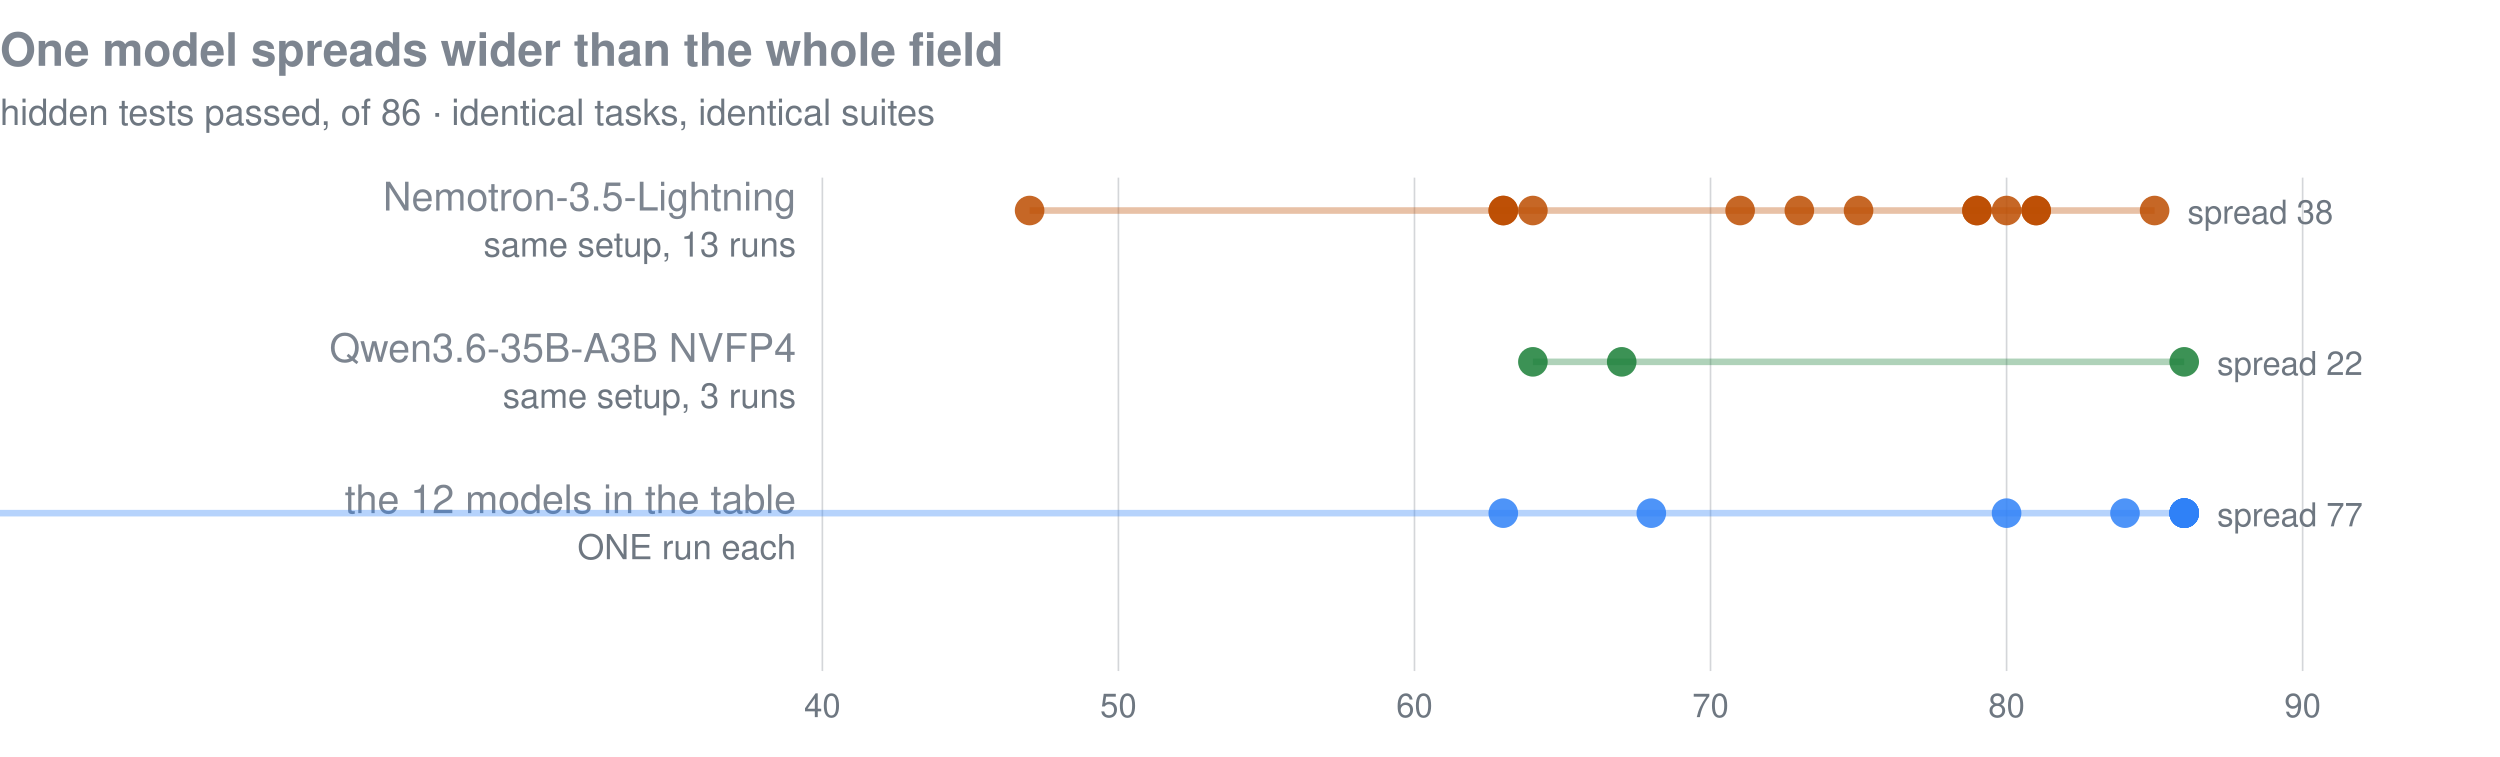
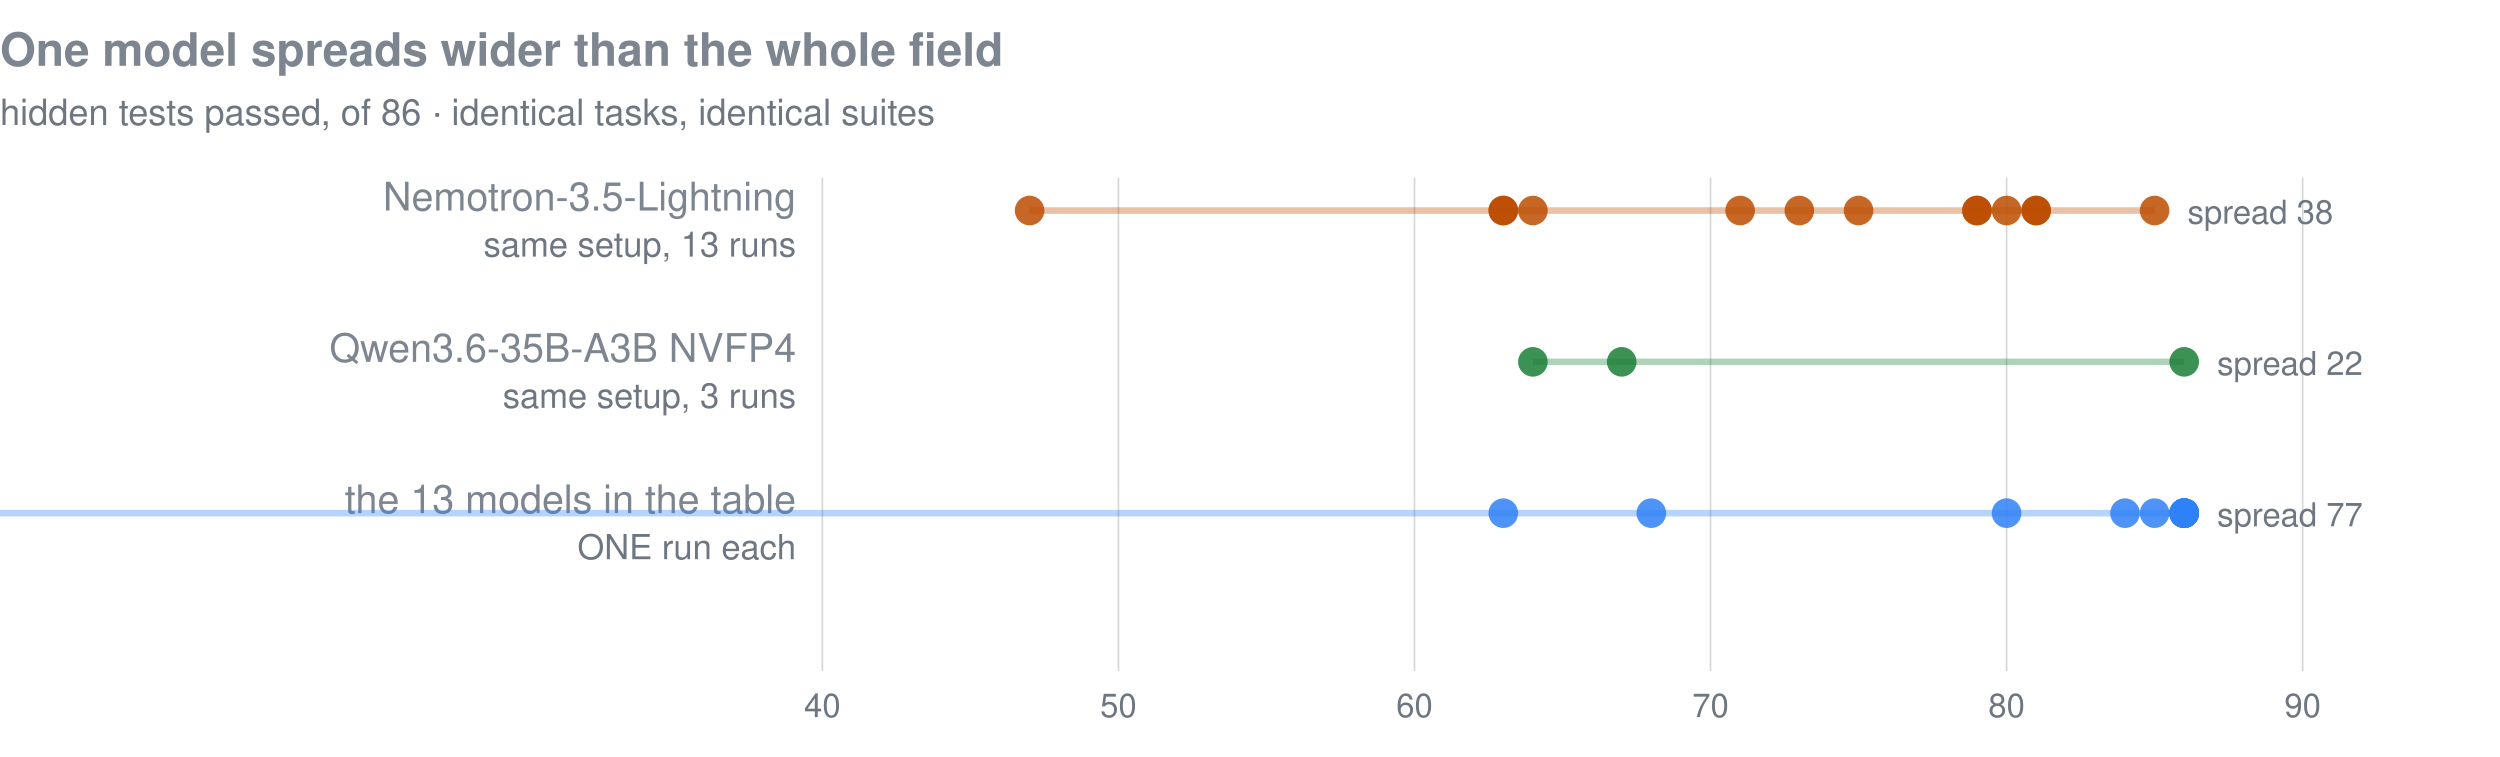
<svg xmlns="http://www.w3.org/2000/svg" width="760" height="230" viewBox="0 0 760 230" font-family="-apple-system,BlinkMacSystemFont,Segoe UI,Helvetica,Arial,sans-serif">
  <text x="0" y="20" font-size="14" font-weight="600" fill="#7d8590">One model spreads wider than the whole field</text>
  <text x="0" y="38" font-size="11" fill="#6e7781">hidden tests passed, of 86 · identical tasks, identical suites</text>
  <line x1="250.0" y1="54" x2="250.0" y2="204" stroke="#6e7781" stroke-width="0.5" opacity="0.3" />
  <text x="250.0" y="218" font-size="10" text-anchor="middle" fill="#6e7781">40</text>
  <line x1="340.0" y1="54" x2="340.0" y2="204" stroke="#6e7781" stroke-width="0.5" opacity="0.3" />
  <text x="340.0" y="218" font-size="10" text-anchor="middle" fill="#6e7781">50</text>
  <line x1="430.0" y1="54" x2="430.0" y2="204" stroke="#6e7781" stroke-width="0.5" opacity="0.3" />
  <text x="430.0" y="218" font-size="10" text-anchor="middle" fill="#6e7781">60</text>
  <line x1="520.0" y1="54" x2="520.0" y2="204" stroke="#6e7781" stroke-width="0.5" opacity="0.3" />
  <text x="520.0" y="218" font-size="10" text-anchor="middle" fill="#6e7781">70</text>
  <line x1="610.0" y1="54" x2="610.0" y2="204" stroke="#6e7781" stroke-width="0.5" opacity="0.3" />
  <text x="610.0" y="218" font-size="10" text-anchor="middle" fill="#6e7781">80</text>
  <line x1="700.0" y1="54" x2="700.0" y2="204" stroke="#6e7781" stroke-width="0.5" opacity="0.3" />
  <text x="700.0" y="218" font-size="10" text-anchor="middle" fill="#6e7781">90</text>
  <text x="242" y="64" font-size="12" text-anchor="end" fill="#7d8590">Nemotron-3.5-Lightning</text>
  <text x="242" y="78" font-size="10.5" text-anchor="end" fill="#6e7781">same setup, 13 runs</text>
  <line x1="313.0" y1="64" x2="655.0" y2="64" stroke="#bc4c00" stroke-width="2" opacity="0.35" />
  <text x="665.0" y="68" font-size="10" fill="#6e7781">spread 38</text>
  <circle cx="457.0" cy="64" r="4.5" fill="#bc4c00" opacity="0.85" />
  <circle cx="466.0" cy="64" r="4.5" fill="#bc4c00" opacity="0.85" />
  <circle cx="655.0" cy="64" r="4.5" fill="#bc4c00" opacity="0.85" />
  <circle cx="601.0" cy="64" r="4.5" fill="#bc4c00" opacity="0.85" />
  <circle cx="529.0" cy="64" r="4.5" fill="#bc4c00" opacity="0.85" />
  <circle cx="610.0" cy="64" r="4.5" fill="#bc4c00" opacity="0.85" />
  <circle cx="547.0" cy="64" r="4.5" fill="#bc4c00" opacity="0.85" />
  <circle cx="457.0" cy="64" r="4.5" fill="#bc4c00" opacity="0.85" />
  <circle cx="619.0" cy="64" r="4.5" fill="#bc4c00" opacity="0.85" />
  <circle cx="619.0" cy="64" r="4.5" fill="#bc4c00" opacity="0.85" />
  <circle cx="313.0" cy="64" r="4.5" fill="#bc4c00" opacity="0.85" />
  <circle cx="601.0" cy="64" r="4.5" fill="#bc4c00" opacity="0.85" />
  <circle cx="565.0" cy="64" r="4.5" fill="#bc4c00" opacity="0.85" />
  <text x="242" y="110" font-size="12" text-anchor="end" fill="#7d8590">Qwen3.6-35B-A3B NVFP4</text>
  <text x="242" y="124" font-size="10.5" text-anchor="end" fill="#6e7781">same setup, 3 runs</text>
  <line x1="466.0" y1="110" x2="664.0" y2="110" stroke="#1a7f37" stroke-width="2" opacity="0.35" />
  <text x="674.0" y="114" font-size="10" fill="#6e7781">spread 22</text>
  <circle cx="466.0" cy="110" r="4.5" fill="#1a7f37" opacity="0.85" />
  <circle cx="493.0" cy="110" r="4.5" fill="#1a7f37" opacity="0.85" />
  <circle cx="664.0" cy="110" r="4.5" fill="#1a7f37" opacity="0.85" />
-   <text x="242" y="156" font-size="12" text-anchor="end" fill="#7d8590">the 12 models in the table</text>
+   <text x="242" y="156" font-size="12" text-anchor="end" fill="#7d8590">the 13 models in the table</text>
  <text x="242" y="170" font-size="10.5" text-anchor="end" fill="#6e7781">ONE run each</text>
  <line x1="-29.0" y1="156" x2="664.0" y2="156" stroke="#2f81f7" stroke-width="2" opacity="0.35" />
  <text x="674.0" y="160" font-size="10" fill="#6e7781">spread 77</text>
  <circle cx="664.0" cy="156" r="4.5" fill="#2f81f7" opacity="0.85" />
  <circle cx="664.0" cy="156" r="4.5" fill="#2f81f7" opacity="0.85" />
  <circle cx="664.0" cy="156" r="4.5" fill="#2f81f7" opacity="0.85" />
  <circle cx="664.0" cy="156" r="4.5" fill="#2f81f7" opacity="0.85" />
  <circle cx="664.0" cy="156" r="4.5" fill="#2f81f7" opacity="0.85" />
  <circle cx="664.0" cy="156" r="4.5" fill="#2f81f7" opacity="0.85" />
  <circle cx="664.0" cy="156" r="4.5" fill="#2f81f7" opacity="0.85" />
+   <circle cx="655.0" cy="156" r="4.5" fill="#2f81f7" opacity="0.85" />
  <circle cx="646.0" cy="156" r="4.5" fill="#2f81f7" opacity="0.85" />
  <circle cx="610.0" cy="156" r="4.5" fill="#2f81f7" opacity="0.85" />
  <circle cx="502.0" cy="156" r="4.5" fill="#2f81f7" opacity="0.85" />
  <circle cx="457.0" cy="156" r="4.5" fill="#2f81f7" opacity="0.85" />
  <circle cx="-29.0" cy="156" r="4.5" fill="#2f81f7" opacity="0.85" />
</svg>
